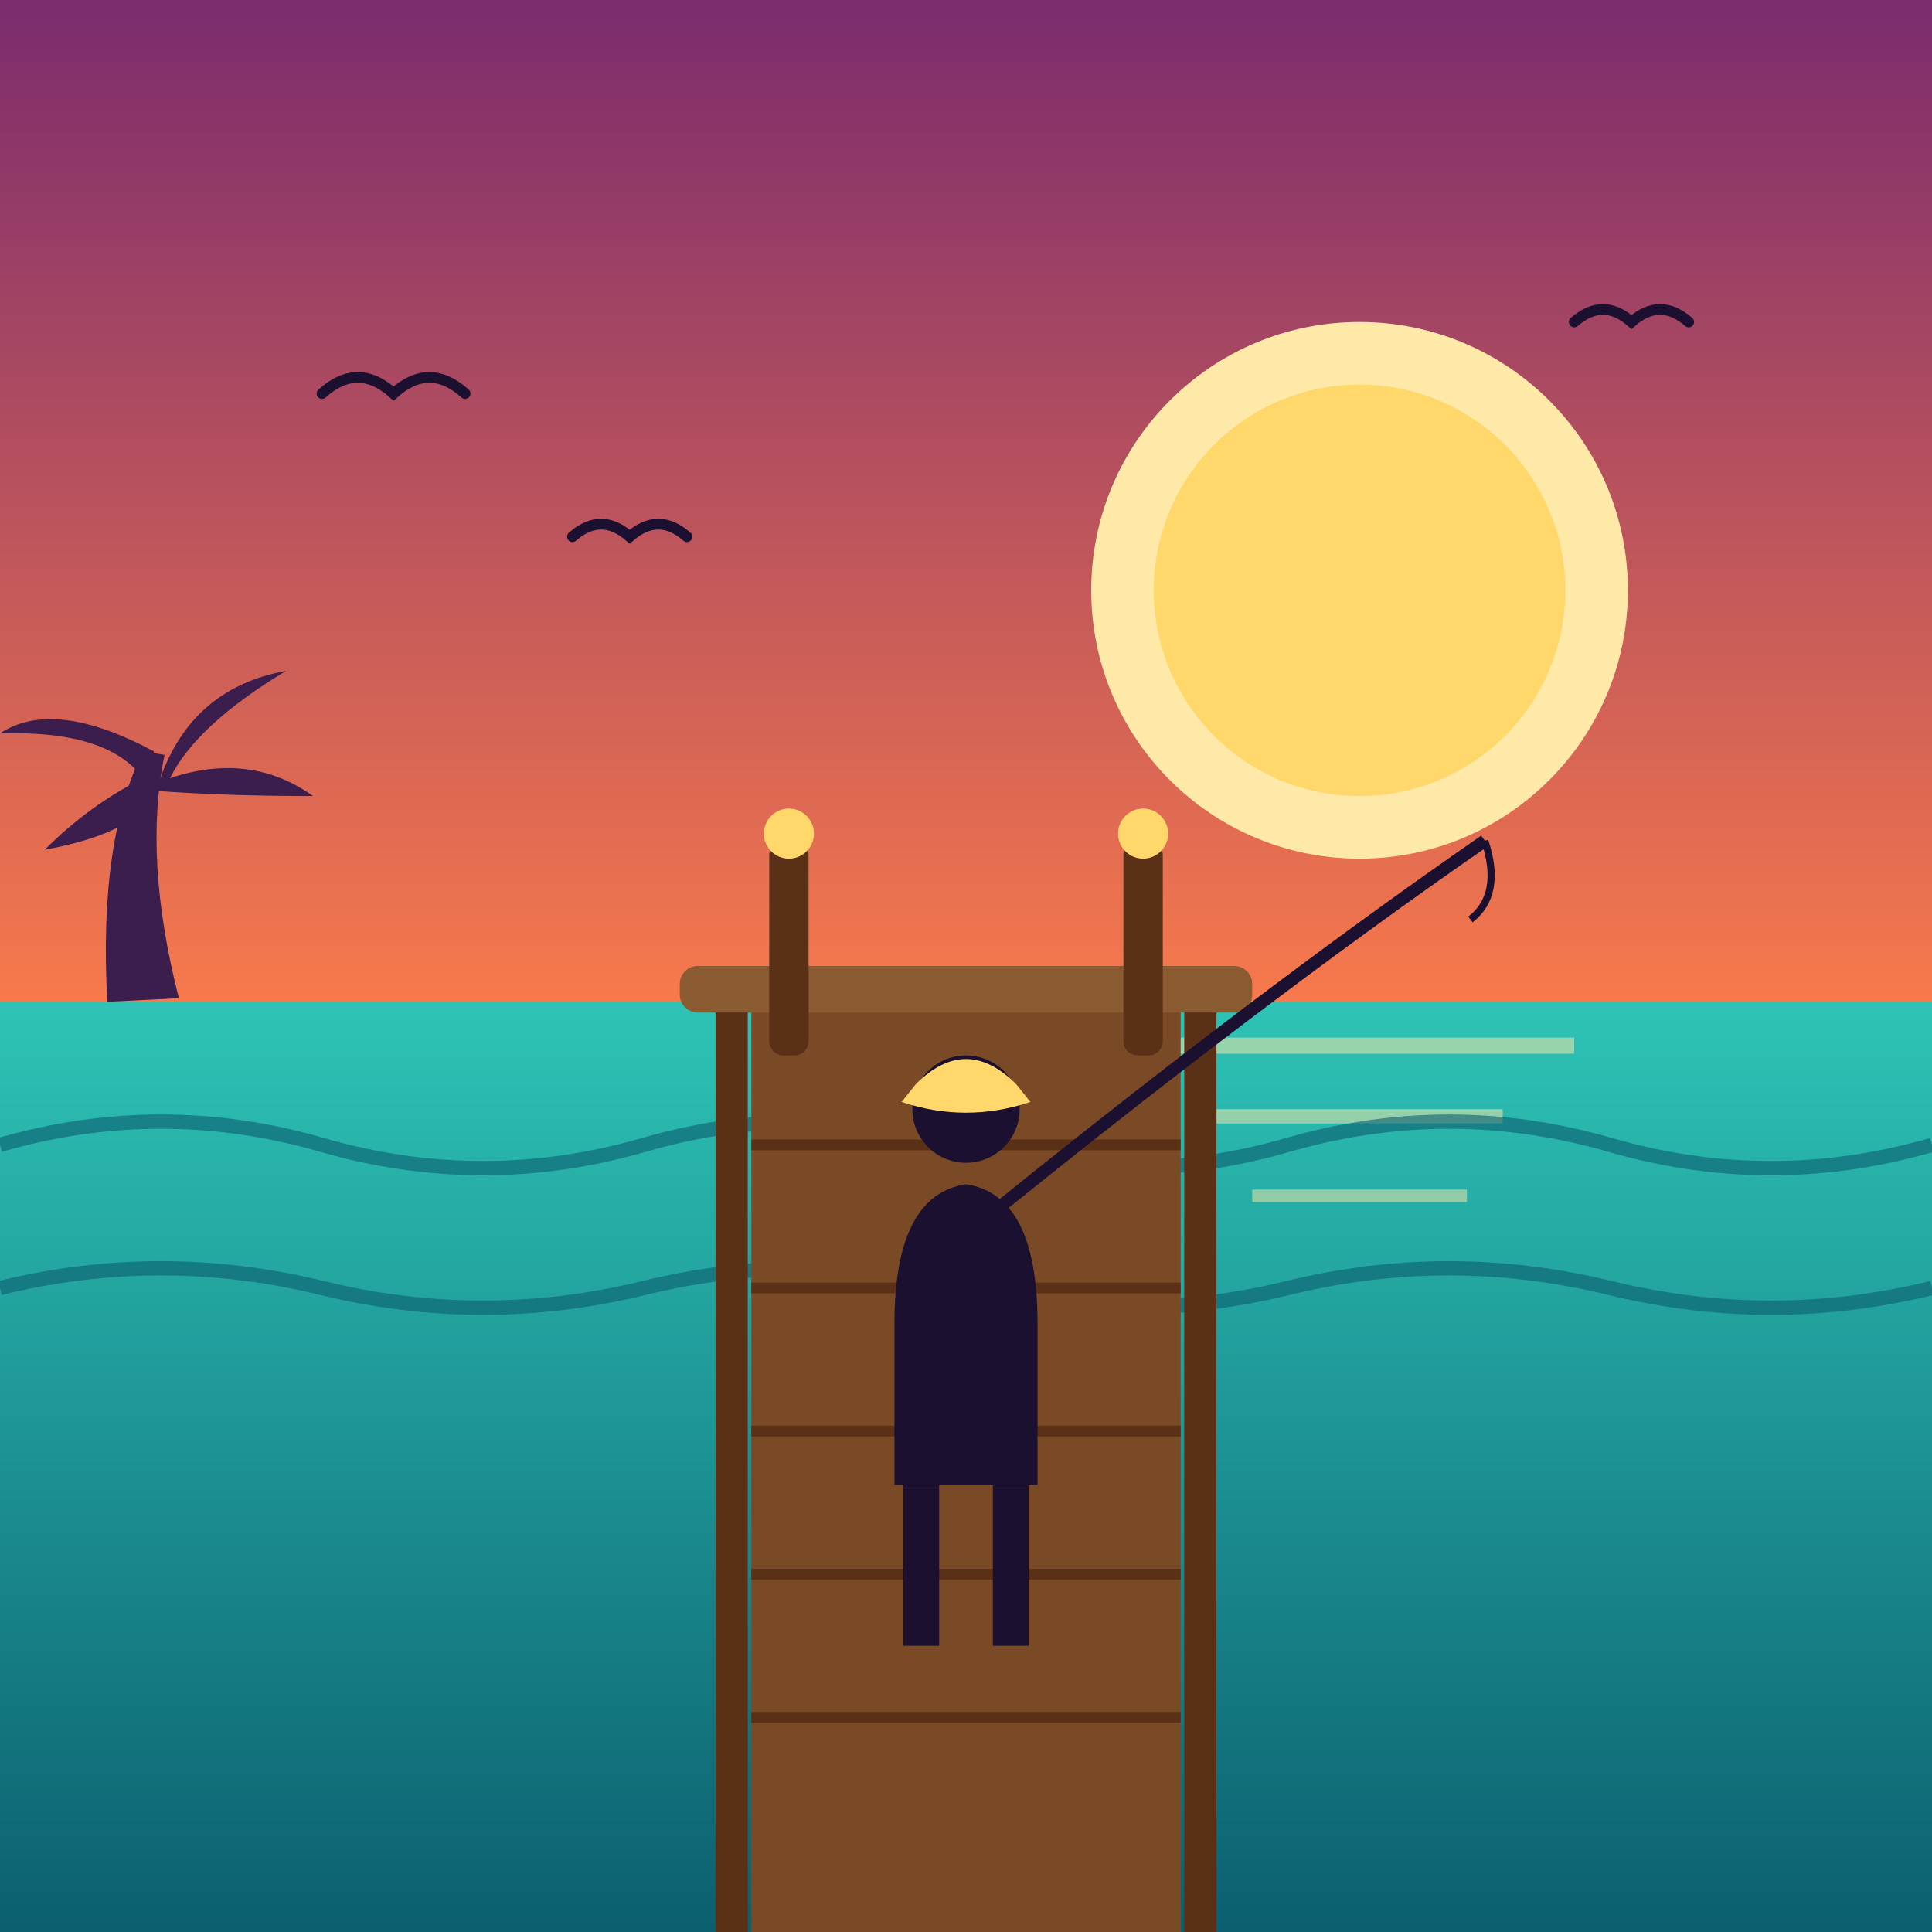
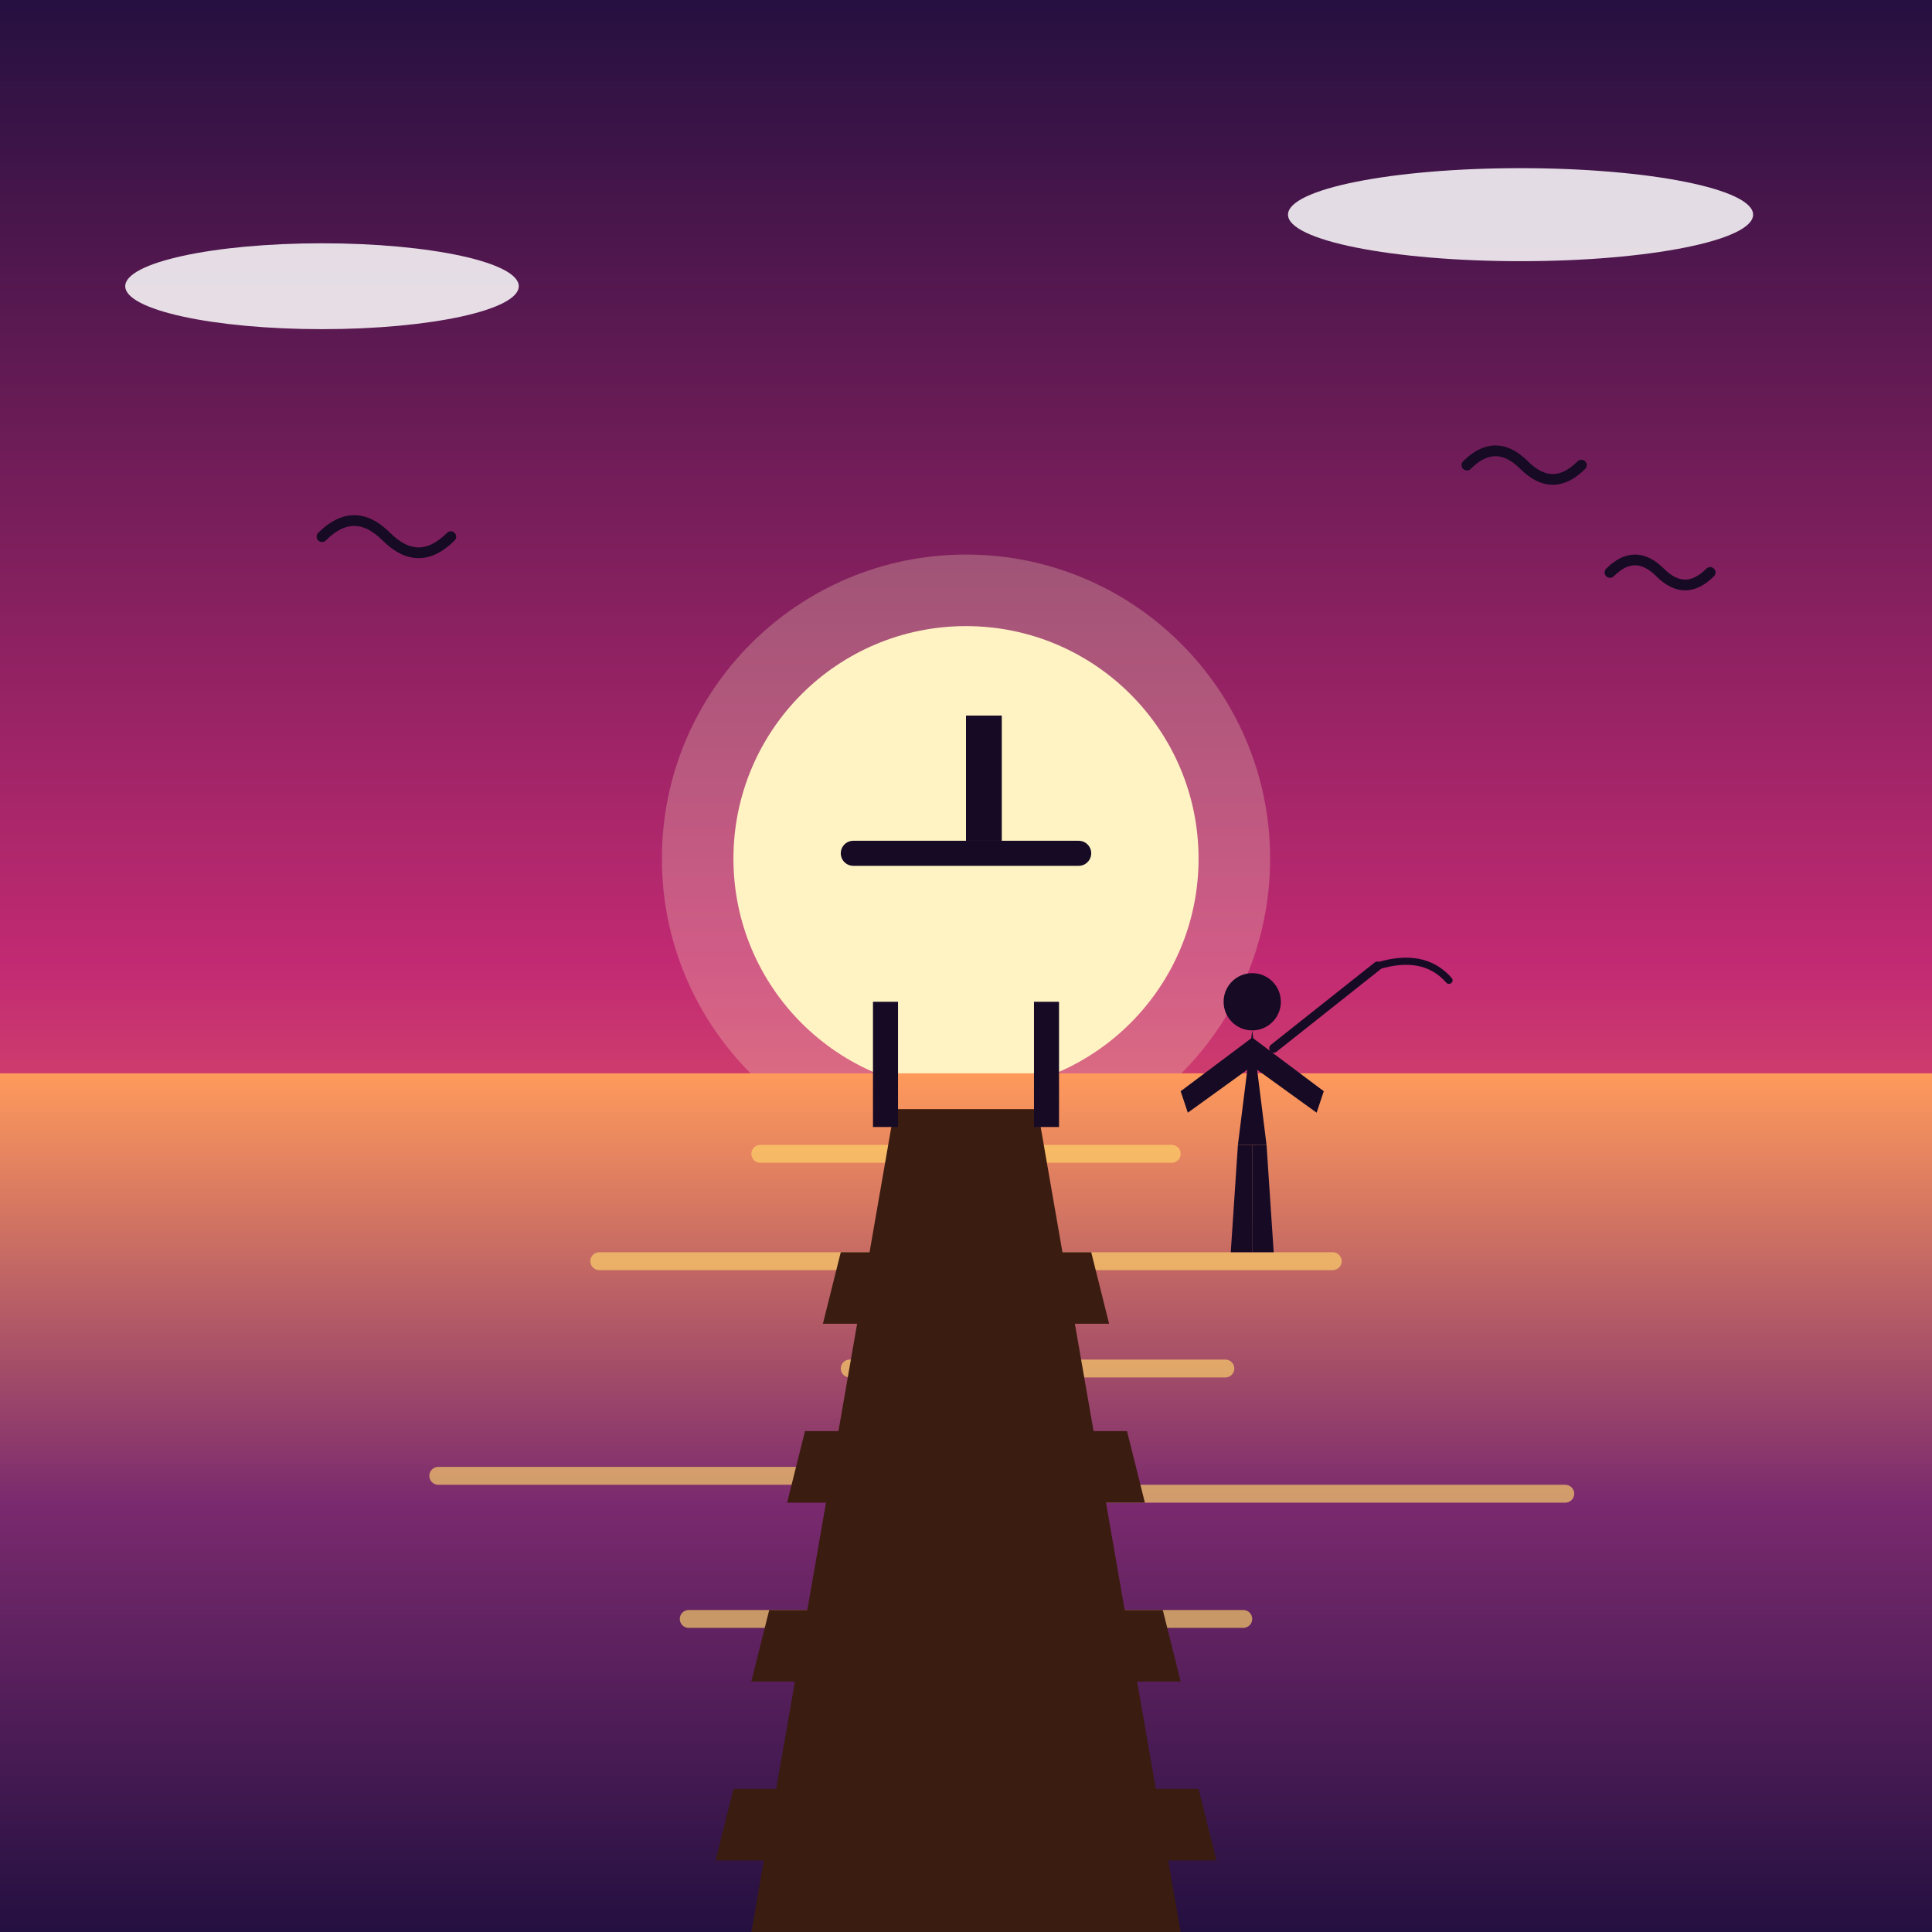
<svg xmlns="http://www.w3.org/2000/svg" viewBox="0 0 1080 1080">
  <defs>
    <linearGradient id="sky" x1="0" y1="0" x2="0" y2="1">
-       <stop offset="0" stop-color="#7a2b6e" />
-       <stop offset=".55" stop-color="#ff7e4a" />
+       <stop offset="0" stop-color="#241040" />
+       <stop offset="0.5" stop-color="#c22a72" />
+       <stop offset="0.8" stop-color="#ff8a5c" />
      <stop offset="1" stop-color="#ffd76a" />
    </linearGradient>
    <linearGradient id="sea" x1="0" y1="0" x2="0" y2="1">
-       <stop offset="0" stop-color="#2ec4b6" />
-       <stop offset="1" stop-color="#0b5e6e" />
+       <stop offset="0" stop-color="#ff9a5c" />
+       <stop offset="0.5" stop-color="#7a2a6e" />
+       <stop offset="1" stop-color="#241040" />
    </linearGradient>
  </defs>
  <rect width="1080" height="1080" fill="url(#sky)" />
-   <circle cx="760" cy="330" r="150" fill="#ffe9a8" />
-   <circle cx="760" cy="330" r="115" fill="#ffd76a" />
-   <rect x="0" y="560" width="1080" height="520" fill="url(#sea)" />
-   <g fill="#ffe9a8" opacity=".5">
-     <rect x="640" y="580" width="240" height="9" />
-     <rect x="680" y="620" width="160" height="8" />
-     <rect x="700" y="665" width="120" height="7" />
+   <circle cx="540" cy="480" r="130" fill="#fff3c4" />
+   <circle cx="540" cy="480" r="170" fill="#fff3c4" opacity="0.25" />
+   <g fill="#ffffff" opacity="0.85">
+     <ellipse cx="180" cy="160" rx="110" ry="24" />
+     <ellipse cx="850" cy="120" rx="130" ry="26" />
  </g>
-   <g stroke="#0b5e6e" stroke-width="8" fill="none" opacity=".6">
-     <path d="M0 640 q90 -26 180 0 t180 0 t180 0 t180 0 t180 0 t180 0" />
-     <path d="M0 720 q90 -22 180 0 t180 0 t180 0 t180 0 t180 0 t180 0" />
+   <rect y="600" width="1080" height="480" fill="url(#sea)" />
+   <g fill="#ffd76a" opacity="0.65">
+     <rect x="420" y="640" width="240" height="10" rx="5" />
+     <rect x="330" y="700" width="420" height="10" rx="5" />
+     <rect x="470" y="760" width="220" height="10" rx="5" />
+     <rect x="240" y="820" width="300" height="10" rx="5" />
+     <rect x="600" y="830" width="280" height="10" rx="5" />
+     <rect x="380" y="900" width="320" height="10" rx="5" />
  </g>
-   <g>
-     <rect x="420" y="560" width="240" height="520" fill="#7a4a26" />
-     <g stroke="#5a3016" stroke-width="6">
-       <line x1="420" y1="640" x2="660" y2="640" />
-       <line x1="420" y1="720" x2="660" y2="720" />
-       <line x1="420" y1="800" x2="660" y2="800" />
-       <line x1="420" y1="880" x2="660" y2="880" />
-       <line x1="420" y1="960" x2="660" y2="960" />
-     </g>
-     <rect x="400" y="560" width="18" height="520" fill="#5a3016" />
-     <rect x="662" y="560" width="18" height="520" fill="#5a3016" />
-     <rect x="380" y="540" width="320" height="26" rx="10" fill="#8a5a30" />
+   <g fill="#3a1c10">
+     <path d="M420 1080 L 500 620 L 580 620 L 660 1080 Z" />
+     <path d="M470 700 L 610 700 L 620 740 L 460 740 Z" />
+     <path d="M450 800 L 630 800 L 640 840 L 440 840 Z" />
+     <path d="M430 900 L 650 900 L 660 940 L 420 940 Z" />
+     <path d="M410 1000 L 670 1000 L 680 1040 L 400 1040 Z" />
  </g>
-   <g fill="#5a3016">
-     <rect x="430" y="470" width="22" height="120" rx="8" />
-     <rect x="628" y="470" width="22" height="120" rx="8" />
+   <g fill="#160a24">
+     <rect x="488" y="560" width="14" height="70" />
+     <rect x="578" y="560" width="14" height="70" />
+     <rect x="470" y="470" width="140" height="14" rx="7" />
+     <path d="M540 470 L 540 400 L 560 400 L 560 470 Z" />
  </g>
-   <g fill="#ffd76a">
-     <circle cx="441" cy="466" r="14" />
-     <circle cx="639" cy="466" r="14" />
+   <g fill="#160a24">
+     <circle cx="700" cy="560" r="16" />
+     <path d="M700 576 L 692 640 L 708 640 Z" />
+     <path d="M700 580 L 660 610 L 664 622 L 700 596 Z" />
+     <path d="M700 580 L 740 610 L 736 622 L 700 596 Z" />
+     <path d="M692 640 L 688 700 L 700 700 L 700 640 Z" />
+     <path d="M708 640 L 712 700 L 700 700 L 700 640 Z" />
+     <line x1="712" y1="586" x2="770" y2="540" stroke="#160a24" stroke-width="5" stroke-linecap="round" />
+     <path d="M770 540 q 26 -8 40 8" stroke="#160a24" stroke-width="4" fill="none" stroke-linecap="round" />
  </g>
-   <g fill="#1c1030">
-     <circle cx="540" cy="620" r="30" />
-     <path d="M500 740 Q500 668 540 662 Q580 668 580 740 L580 830 L500 830 Z" />
-     <path d="M505 830 L505 920 L525 920 L525 830 Z" />
-     <path d="M555 830 L555 920 L575 920 L575 830 Z" />
-     <path d="M540 690 Q700 560 830 470" stroke="#1c1030" stroke-width="7" fill="none" />
-     <path d="M830 470 q10 30 -8 44" stroke="#1c1030" stroke-width="4" fill="none" />
-   </g>
-   <path d="M512 606 Q540 578 568 606 L576 616 Q540 628 504 616 Z" fill="#ffd76a" />
-   <g stroke="#1c1030" stroke-width="6" fill="none" stroke-linecap="round">
-     <path d="M180 220 q20 -18 40 0 q20 -18 40 0" />
-     <path d="M320 300 q16 -14 32 0 q16 -14 32 0" />
-     <path d="M880 180 q16 -14 32 0 q16 -14 32 0" />
-   </g>
-   <g fill="#3b1d4e">
-     <path d="M60 560 Q55 470 80 420 L92 422 Q80 480 100 558 Z" />
-     <path d="M86 420 Q30 390 0 410 Q60 408 80 435 Q50 450 25 475 Q80 465 88 440 Q105 385 160 375 Q110 405 95 435 Q140 420 175 445 Q125 445 86 442 Z" />
+   <g stroke="#160a24" stroke-width="6" fill="none" stroke-linecap="round">
+     <path d="M180 300 q 18 -18 36 0 q 18 18 36 0" />
+     <path d="M820 260 q 16 -16 32 0 q 16 16 32 0" />
+     <path d="M900 320 q 14 -14 28 0 q 14 14 28 0" />
  </g>
</svg>
